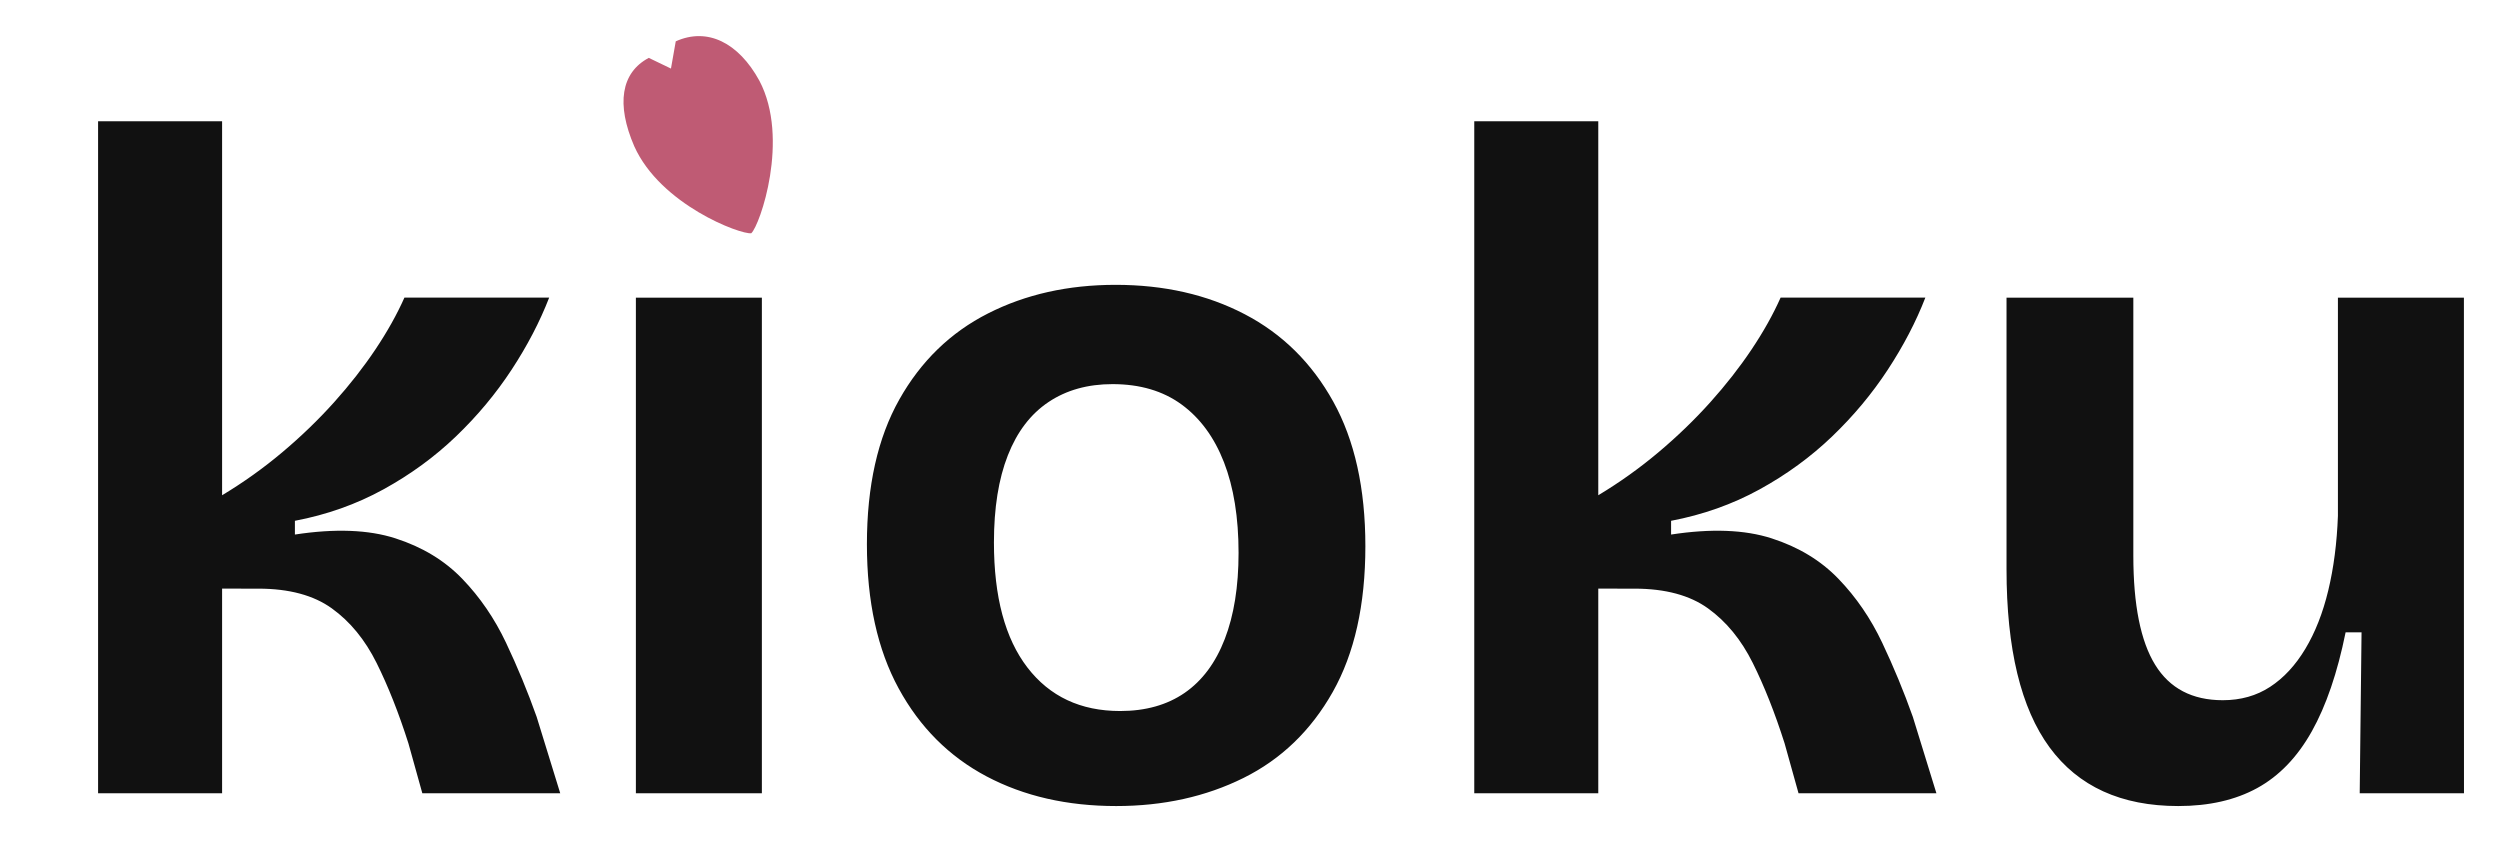
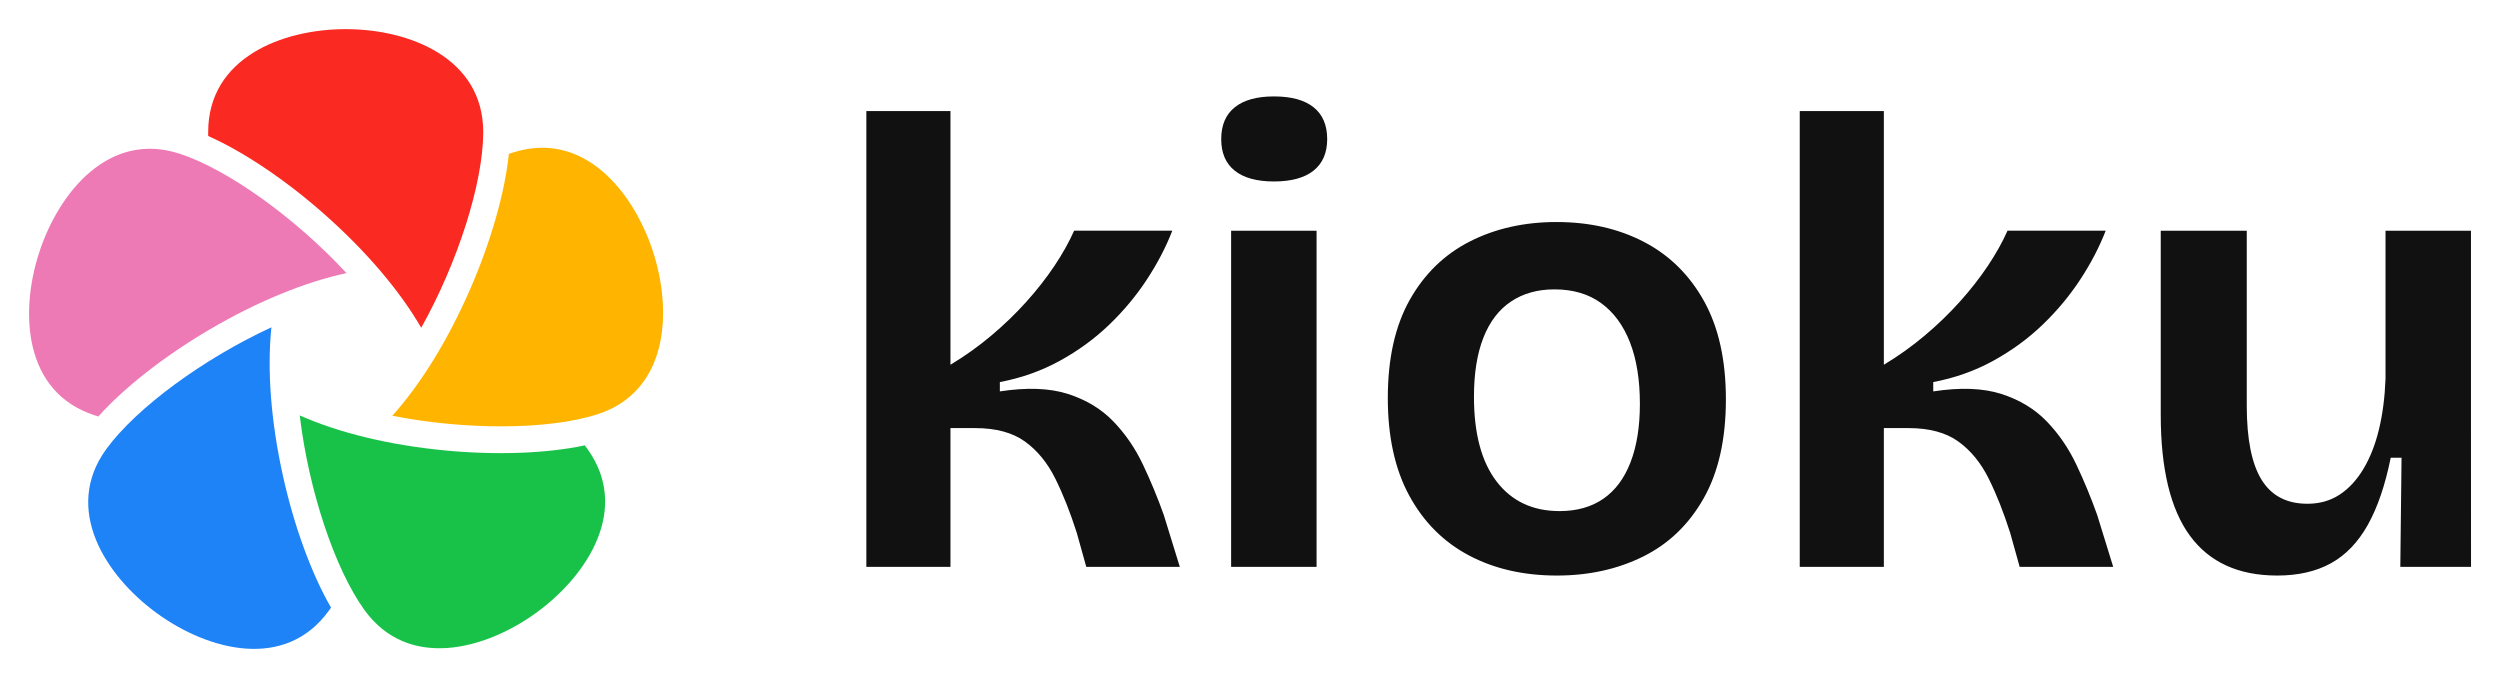
- <svg xmlns="http://www.w3.org/2000/svg" width="103.84" height="35" viewBox="0 0 103.84 35" fill="none">
-   <path fill="#111111" d="M4.074 32.95V5.037H9.225V20.571Q10.552 19.773 11.725 18.786Q12.899 17.798 13.876 16.71Q14.853 15.621 15.594 14.513Q16.335 13.405 16.799 12.36H22.811Q22.227 13.867 21.248 15.359Q20.269 16.851 18.939 18.127Q17.609 19.403 15.922 20.329Q14.235 21.255 12.249 21.632V22.203Q14.747 21.82 16.425 22.361Q18.103 22.901 19.203 24.044Q20.304 25.187 21.017 26.694Q21.731 28.201 22.29 29.774L23.27 32.95H17.542L16.964 30.876Q16.36 28.979 15.641 27.535Q14.923 26.091 13.785 25.271Q12.648 24.452 10.739 24.45L9.225 24.449V32.95ZM26.412 32.95V12.363H31.645V32.95ZM46.361 33.48Q43.307 33.48 40.976 32.247Q38.646 31.014 37.327 28.595Q36.008 26.176 36.008 22.607Q36.008 18.98 37.355 16.592Q38.701 14.204 41.04 13.018Q43.378 11.831 46.337 11.831Q49.363 11.831 51.702 13.052Q54.042 14.273 55.377 16.68Q56.712 19.087 56.712 22.688Q56.712 26.34 55.356 28.743Q53.999 31.147 51.648 32.314Q49.298 33.48 46.361 33.48ZM46.526 29.533Q48.111 29.533 49.206 28.779Q50.3 28.024 50.872 26.543Q51.445 25.061 51.445 22.966Q51.445 20.758 50.839 19.2Q50.232 17.643 49.075 16.799Q47.918 15.955 46.21 15.955Q44.663 15.955 43.552 16.699Q42.439 17.443 41.862 18.913Q41.284 20.383 41.284 22.532Q41.284 25.918 42.674 27.725Q44.064 29.533 46.526 29.533ZM61.235 32.95V5.037H66.386V20.571Q67.713 19.773 68.886 18.786Q70.06 17.798 71.037 16.71Q72.014 15.621 72.755 14.513Q73.496 13.405 73.96 12.36H79.972Q79.388 13.867 78.409 15.359Q77.43 16.851 76.1 18.127Q74.77 19.403 73.083 20.329Q71.396 21.255 69.41 21.632V22.203Q71.908 21.82 73.586 22.361Q75.264 22.901 76.364 24.044Q77.465 25.187 78.178 26.694Q78.892 28.201 79.451 29.774L80.431 32.95H74.704L74.125 30.876Q73.521 28.979 72.802 27.535Q72.084 26.091 70.946 25.271Q69.809 24.452 67.9 24.45L66.386 24.449V32.95ZM90.476 33.48Q86.922 33.48 85.132 31.044Q83.343 28.608 83.343 23.642V12.363H88.61V23.081Q88.61 26.145 89.517 27.614Q90.424 29.084 92.325 29.084Q93.442 29.084 94.29 28.53Q95.138 27.977 95.754 26.951Q96.37 25.926 96.707 24.524Q97.045 23.121 97.108 21.427V12.363H102.341V24.35L102.344 32.95H98.013L98.089 26.265H97.427Q96.916 28.788 96.018 30.386Q95.12 31.984 93.757 32.732Q92.394 33.48 90.476 33.48Z" />
-   <path fill="#bf5b74" d="M31.205 9.688C31.563 9.363 32.812 5.764 31.543 3.355C30.672 1.762 29.376 1.127 28.068 1.717L27.869 2.848L26.948 2.404C25.791 3.016 25.590 4.334 26.346 6.078C27.437 8.507 30.767 9.752 31.205 9.688Z" />
+ <svg xmlns="http://www.w3.org/2000/svg" width="129.06" height="35" viewBox="0 0 129.06 35" fill="none">
+   <path transform="translate(1.5 29.2647) scale(0.3314)" d="M130.43 0V-71H143.532V-31.487Q146.908 -33.517 149.893 -36.029Q152.878 -38.54 155.364 -41.309Q157.85 -44.078 159.734 -46.897Q161.618 -49.715 162.798 -52.373H178.091Q176.607 -48.539 174.116 -44.745Q171.625 -40.951 168.242 -37.705Q164.859 -34.459 160.568 -32.103Q156.277 -29.747 151.226 -28.788V-27.336Q157.58 -28.31 161.848 -26.935Q166.116 -25.56 168.915 -22.653Q171.714 -19.746 173.529 -15.912Q175.344 -12.079 176.766 -8.079L179.26 0H164.689L163.218 -5.274Q161.683 -10.099 159.854 -13.772Q158.026 -17.446 155.132 -19.531Q152.239 -21.616 147.383 -21.62L143.532 -21.624V0Z M187.252 0V-52.366H200.563V0ZM193.929 -60.038Q189.918 -60.038 187.813 -61.718Q185.709 -63.398 185.709 -66.631Q185.709 -69.901 187.82 -71.594Q189.932 -73.287 193.921 -73.287Q197.997 -73.287 200.107 -71.59Q202.218 -69.894 202.218 -66.635Q202.218 -63.431 200.103 -61.735Q197.987 -60.038 193.929 -60.038Z M237.995 1.35Q230.226 1.35 224.298 -1.786Q218.371 -4.923 215.015 -11.076Q211.66 -17.229 211.66 -26.308Q211.66 -35.535 215.086 -41.609Q218.512 -47.683 224.46 -50.701Q230.407 -53.72 237.935 -53.72Q245.631 -53.72 251.582 -50.614Q257.534 -47.508 260.93 -41.384Q264.326 -35.261 264.326 -26.103Q264.326 -16.814 260.875 -10.7Q257.424 -4.585 251.445 -1.617Q245.467 1.35 237.995 1.35ZM238.416 -8.691Q242.448 -8.691 245.231 -10.61Q248.015 -12.53 249.471 -16.297Q250.928 -20.065 250.928 -25.395Q250.928 -31.012 249.385 -34.974Q247.842 -38.935 244.899 -41.082Q241.955 -43.229 237.612 -43.229Q233.677 -43.229 230.849 -41.336Q228.02 -39.443 226.551 -35.704Q225.081 -31.965 225.081 -26.5Q225.081 -17.887 228.617 -13.289Q232.152 -8.691 238.416 -8.691Z M275.83 0V-71H288.932V-31.487Q292.308 -33.517 295.293 -36.029Q298.278 -38.54 300.764 -41.309Q303.25 -44.078 305.134 -46.897Q307.018 -49.715 308.198 -52.373H323.491Q322.007 -48.539 319.516 -44.745Q317.025 -40.951 313.642 -37.705Q310.259 -34.459 305.968 -32.103Q301.677 -29.747 296.626 -28.788V-27.336Q302.98 -28.31 307.248 -26.935Q311.516 -25.56 314.315 -22.653Q317.114 -19.746 318.929 -15.912Q320.744 -12.079 322.166 -8.079L324.66 0H310.089L308.618 -5.274Q307.083 -10.099 305.254 -13.772Q303.426 -17.446 300.532 -19.531Q297.639 -21.616 292.783 -21.62L288.932 -21.624V0Z M350.21 1.35Q341.169 1.35 336.617 -4.847Q332.065 -11.044 332.065 -23.676V-52.366H345.465V-25.103Q345.465 -17.309 347.771 -13.571Q350.077 -9.834 354.914 -9.834Q357.756 -9.834 359.913 -11.241Q362.07 -12.649 363.636 -15.258Q365.203 -17.867 366.061 -21.433Q366.92 -25 367.08 -29.311V-52.366H380.391V-21.874L380.398 0H369.383L369.575 -17.004H367.89Q366.591 -10.586 364.308 -6.521Q362.024 -2.457 358.556 -0.553Q355.089 1.35 350.21 1.35Z" fill="#111111" />
+   <g transform="translate(-4.0598 -3.7686) scale(0.055459)">
+     <path fill="#FA2921" d="M375.48,267.63c38.64,34.21,69.78,70.87,89.82,105.42c34.42-61.56,57.42-134.71,57.71-181.3   c0-0.33,0-0.63,0-0.91c0-68.94-68.77-95.77-128.01-95.77s-128.01,26.83-128.01,95.77c0,0.94,0,2.2,0,3.72   C300.01,209.24,339.15,235.47,375.48,267.63z" />
+     <path fill="#ED79B5" d="M164.7,455.63c24.15-26.87,61.2-55.99,103.01-80.61c44.48-26.18,88.97-44.47,128.02-52.84   c-47.91-51.76-110.37-96.24-154.6-110.91c-0.31-0.1-0.6-0.19-0.86-0.28c-65.57-21.3-112.34,35.81-130.64,92.15   c-18.3,56.34-14.04,130.04,51.53,151.34C162.05,454.77,163.25,455.16,164.7,455.63z" />
+     <path fill="#FFB400" d="M681.07,302.19c-18.3-56.34-65.07-113.45-130.64-92.15c-0.9,0.29-2.1,0.68-3.54,1.15   c-3.75,35.93-16.6,81.27-35.96,125.76c-20.59,47.32-45.84,88.27-72.51,118c69.18,13.72,145.86,12.98,190.26-1.14   c0.31-0.1,0.6-0.2,0.86-0.28C695.11,432.22,699.37,358.52,681.07,302.19z" />
+     <path fill="#1E83F7" d="M336.54,510.71c-11.15-50.39-14.8-98.36-10.7-138.08c-64.03,29.57-125.63,75.23-153.26,112.76   c-0.19,0.26-0.37,0.51-0.53,0.73c-40.52,55.78-0.66,117.91,47.27,152.72c47.92,34.82,119.33,53.54,159.86-2.24   c0.56-0.76,1.3-1.78,2.19-3.01C363.28,602.32,347.02,558.08,336.54,510.71z" />
+     <path fill="#18C249" d="M617.57,482.52c-35.33,7.54-82.42,9.33-130.72,4.66c-51.37-4.96-98.11-16.32-134.63-32.5   c8.33,70.03,32.73,142.73,59.88,180.6c0.19,0.26,0.37,0.51,0.53,0.73c40.52,55.78,111.93,37.06,159.86,2.24   c47.92-34.82,87.79-96.95,47.27-152.72C619.2,484.77,618.46,483.75,617.57,482.52z" />
+   </g>
</svg>
